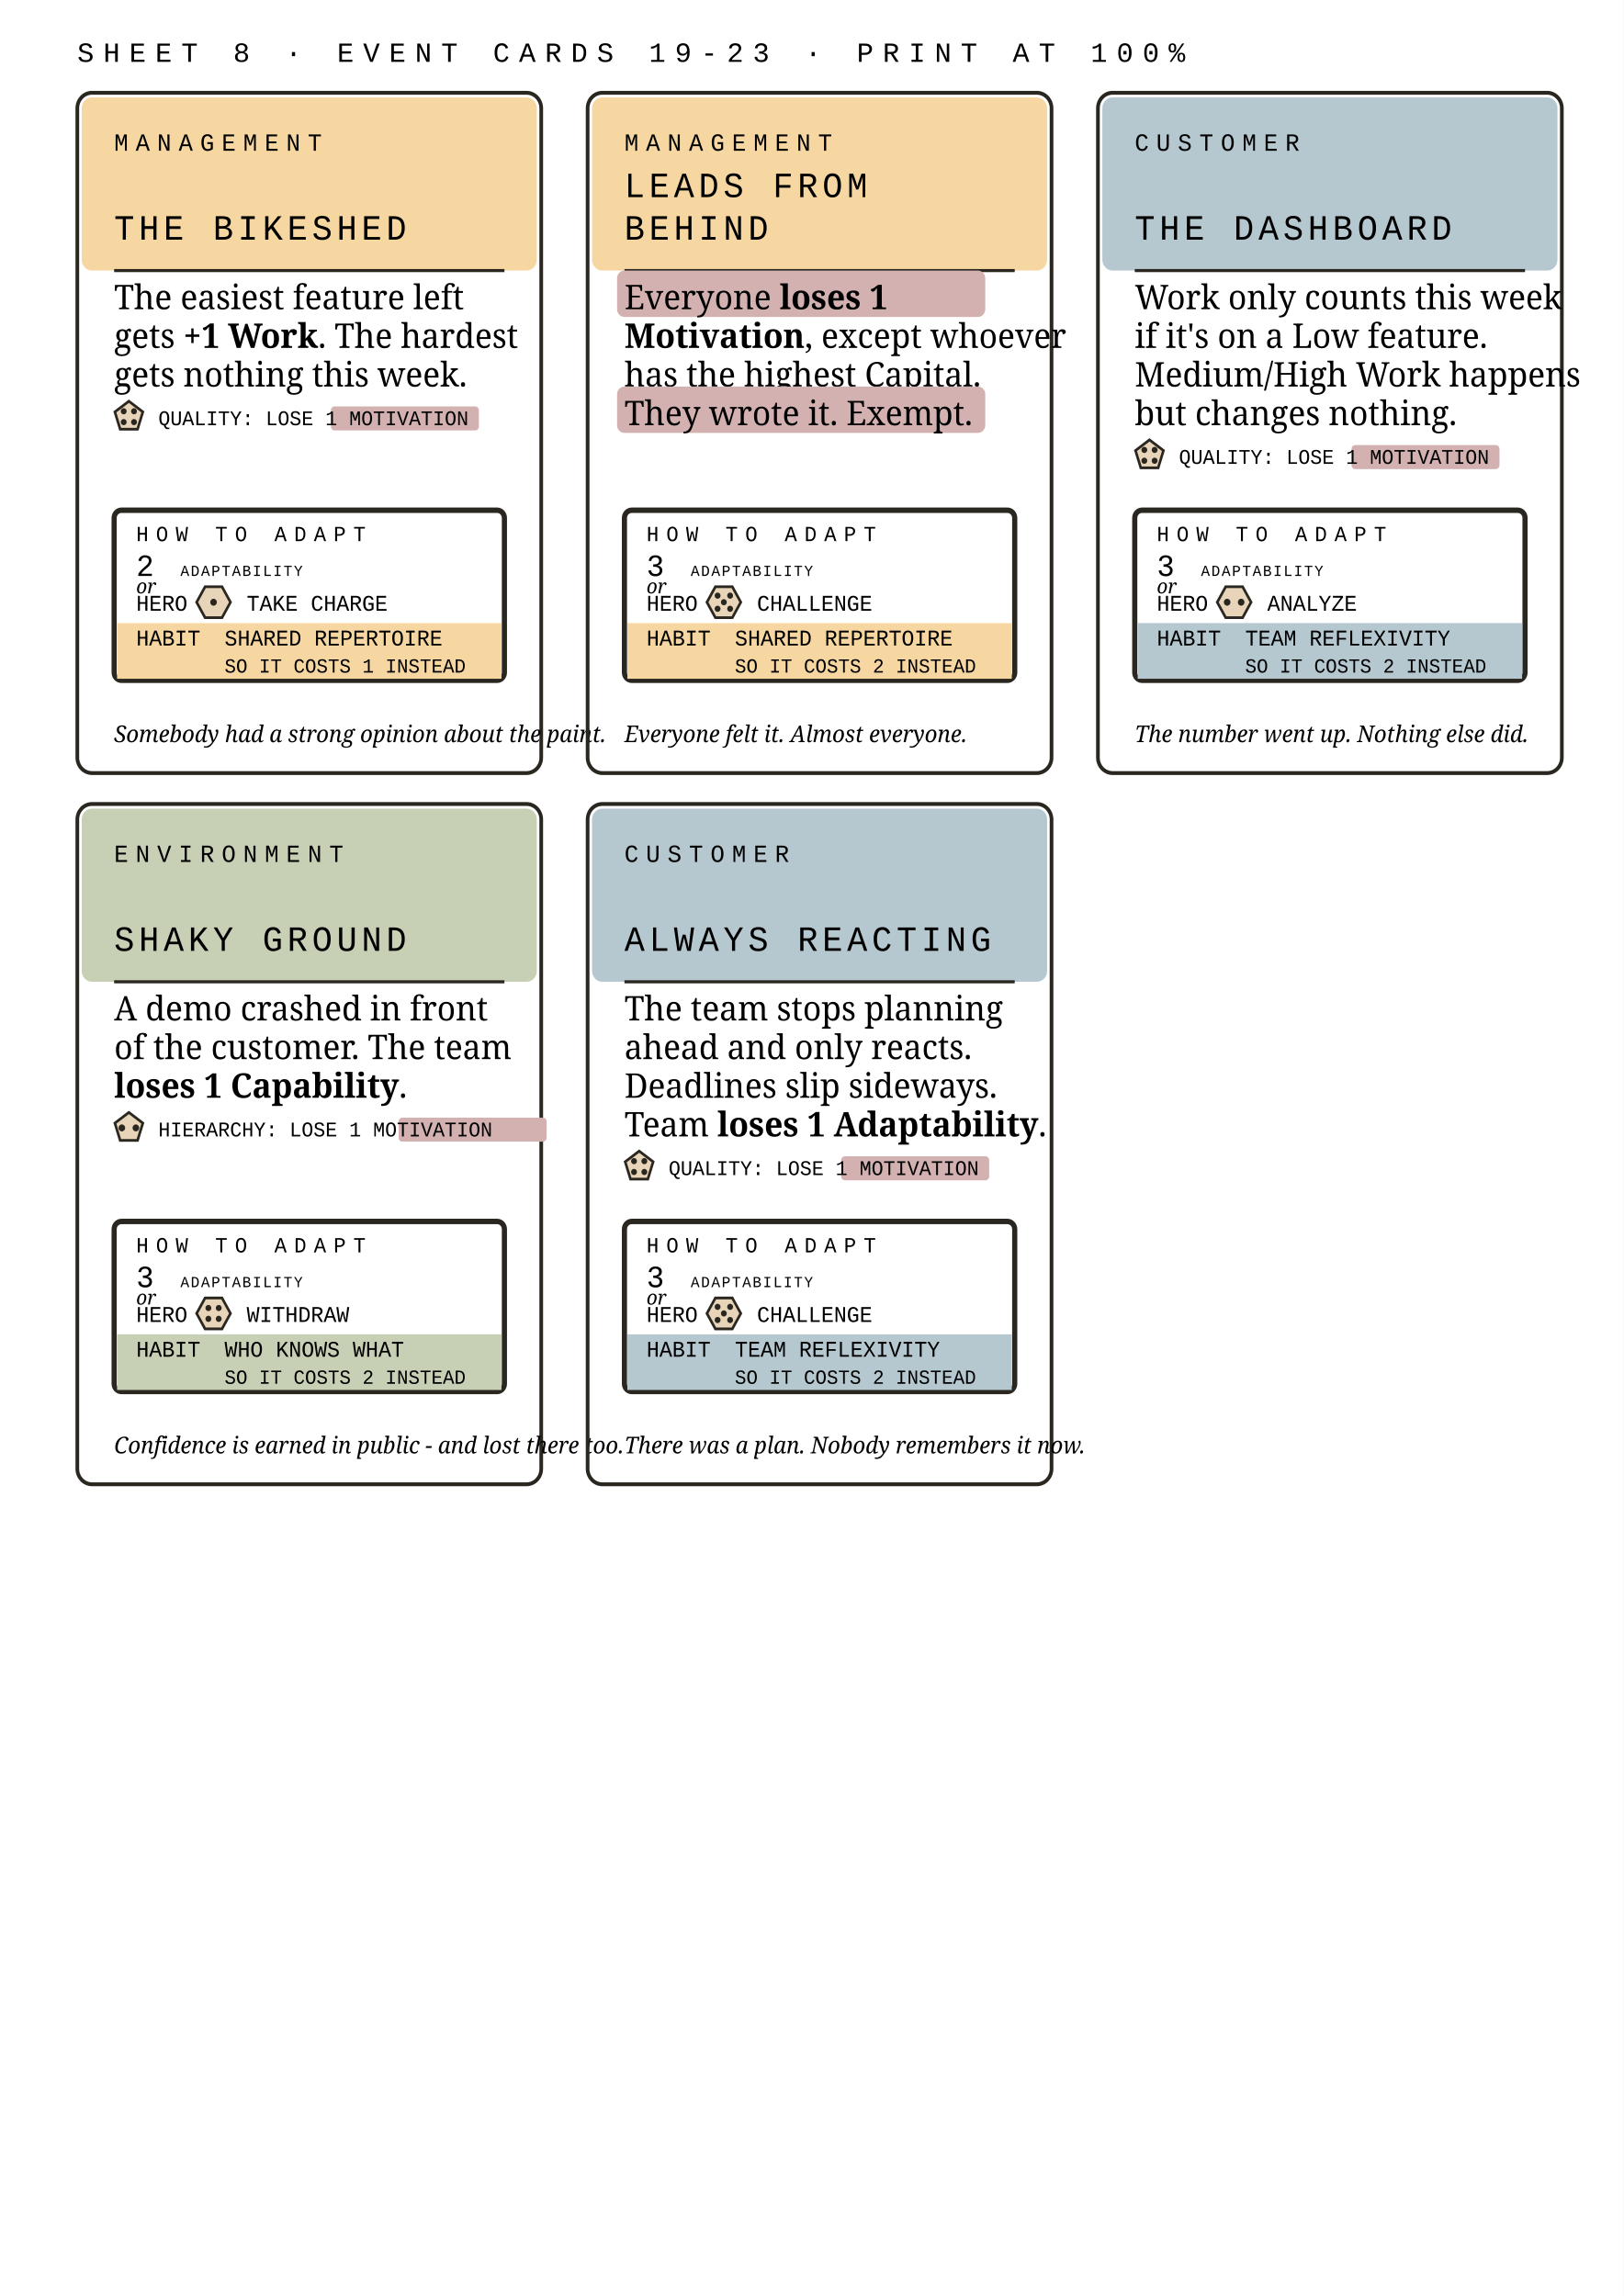
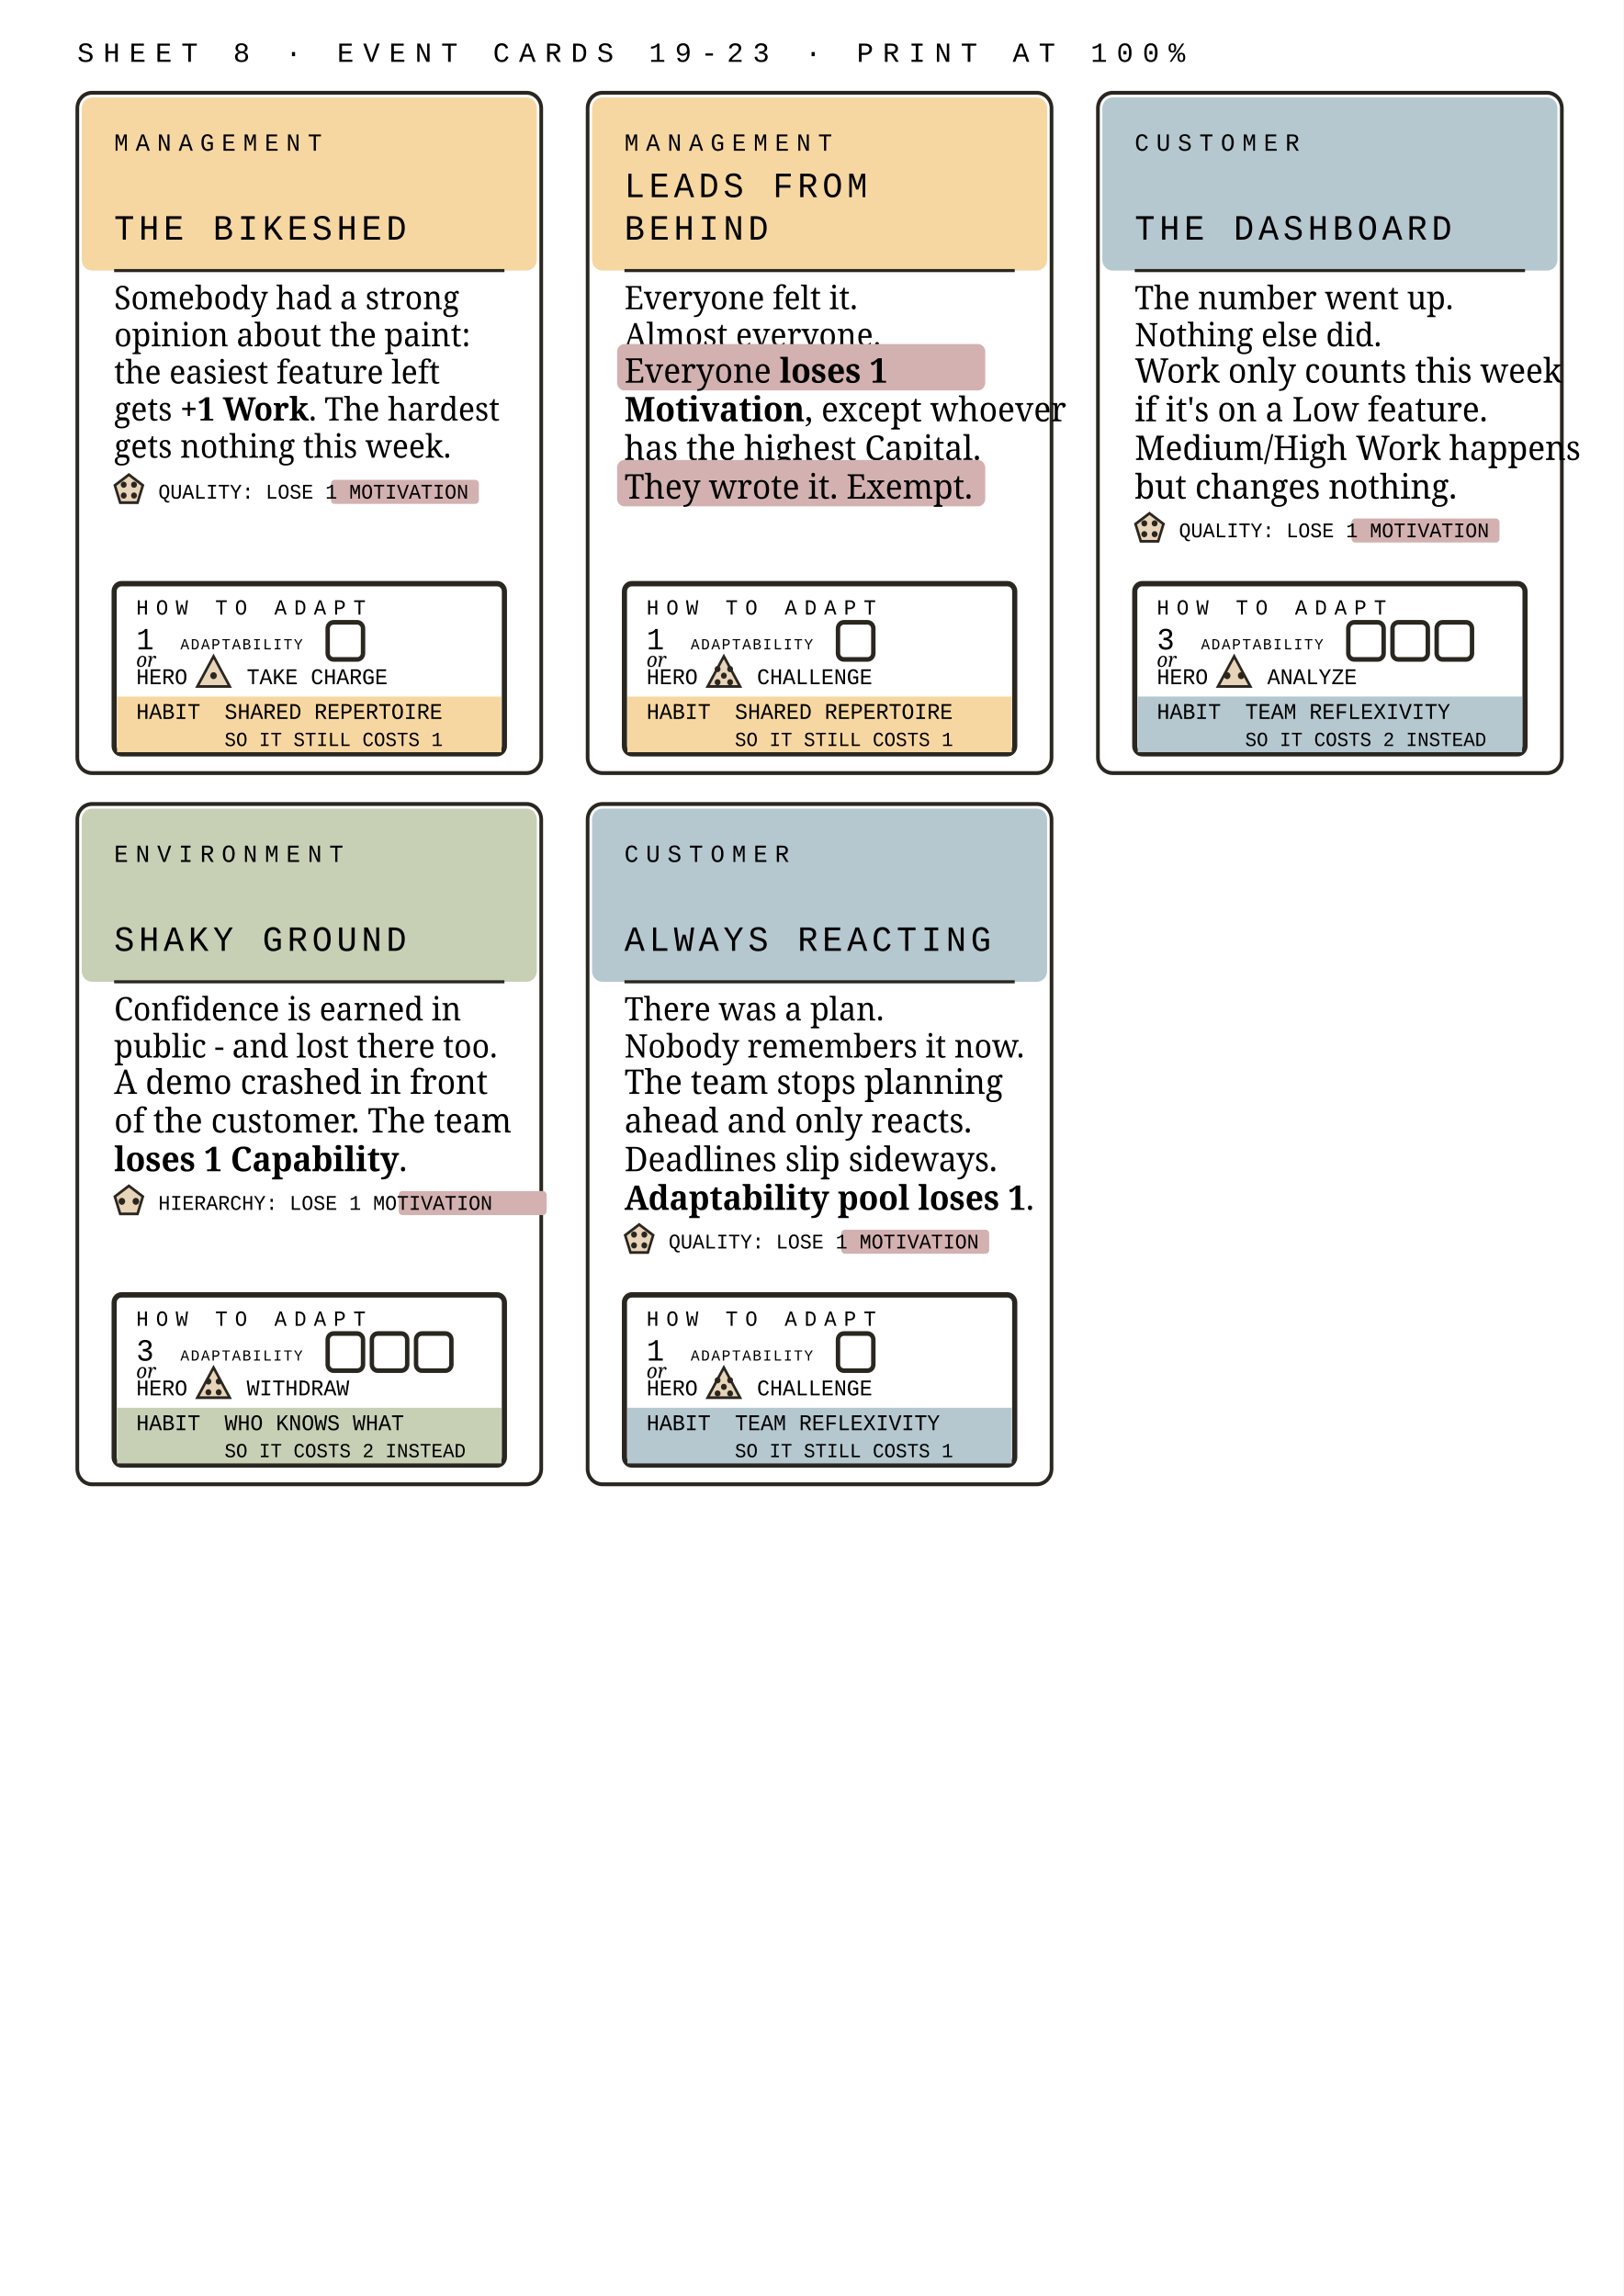
<svg xmlns="http://www.w3.org/2000/svg" width="210mm" height="297mm" viewBox="0 0 210 297">
  <style>
  .s { font-family:"EB Garamond",Garamond,Georgia,serif; fill:#000000; }
  .m { font-family:"IBM Plex Mono","Courier New",monospace; fill:#000000; }
  .c { fill:none; stroke:#2A2620; stroke-width:.5; }
  .h { stroke:#2A2620; stroke-width:.4; fill:none; }
  .w { fill:none; stroke:#2A2620; stroke-width:.7; }
  .q { fill:#000000; }
  .lb { font-family:"IBM Plex Mono","Courier New",monospace; font-size:2.9px; fill:#000000; }
  .vl { font-family:"IBM Plex Mono","Courier New",monospace; font-size:2.9px; fill:#000000; }
  .ic { fill:#E8D4B8; stroke:#2A2620; stroke-width:.35; }
  .pip { fill:#2A2620; stroke:none; }
  .trust { fill:#000000; }
  .capab { fill:#000000; }
  .shpra { fill:#000000; }
  .adapt { fill:#000000; }
  /* header tint = the Ledger row that answers this category */
  .cat-ppl  { fill:#D3CEDF; }
  .cat-env  { fill:#C7CFB5; }
  .cat-mgmt { fill:#F7D7A1; }
  .cat-cust { fill:#B5C7CF; }
</style>
  <defs>
    <g id="i-base">
      <rect x="-2.1" y="-2.1" width="4.2" height="4.2" rx=".3" class="ic" />
    </g>
-     <g id="i-legs">
+     <g id="i-head">
      <polygon points="0,-2.5 2.2,1.4 -2.2,1.4" class="ic" />
-     </g>
-     <g id="i-head">
-       <polygon points="2.3,0 1.15,2 -1.15,2 -2.3,0 -1.15,-2 1.15,-2" class="ic" />
    </g>
    <g id="i-item">
      <polygon points="0,-2.6 2.6,0 0,2.6 -2.6,0" class="ic" />
    </g>
    <g id="i-torso">
      <polygon points="0,-2 1.9,-.62 1.18,1.62 -1.18,1.62 -1.9,-.62" class="ic" />
    </g>
    <g id="q1">
      <circle cx="0" cy="0" r=".45" class="pip" />
    </g>
    <g id="q2">
      <circle cx="-.95" cy="0" r=".45" class="pip" />
      <circle cx=".95" cy="0" r=".45" class="pip" />
    </g>
    <g id="q3">
      <circle cx="0" cy="-.95" r=".45" class="pip" />
      <circle cx="-.95" cy=".8" r=".45" class="pip" />
      <circle cx=".95" cy=".8" r=".45" class="pip" />
    </g>
    <g id="q4">
      <circle cx="-.7" cy="-.7" r=".4" class="pip" />
      <circle cx=".7" cy="-.7" r=".4" class="pip" />
      <circle cx="-.7" cy=".7" r=".4" class="pip" />
      <circle cx=".7" cy=".7" r=".4" class="pip" />
    </g>
    <g id="q5">
      <circle cx="-.85" cy="-.85" r=".4" class="pip" />
      <circle cx=".85" cy="-.85" r=".4" class="pip" />
      <circle cx="0" cy="0" r=".4" class="pip" />
      <circle cx="-.85" cy=".85" r=".4" class="pip" />
      <circle cx=".85" cy=".85" r=".4" class="pip" />
    </g>
    <g id="bikeshed" transform="scale(.952381,1)">
      <rect x=".6" y=".6" width="61.8" height="22.4" rx="1.4" class="cat-mgmt" />
      <rect width="63" height="88" rx="2" class="c" />
      <text x="5" y="7.5" class="m q" font-size="3.2" letter-spacing="1">MANAGEMENT</text>
      <text x="5" y="19" class="m" font-size="4.6" letter-spacing=".6">THE BIKESHED</text>
      <line x1="5" y1="23" x2="58" y2="23" class="h" stroke-width=".7" />
-       <text x="5" y="28" class="s" font-size="4.4">The easiest feature left</text>
-       <text x="5" y="33" class="s" font-size="4.4">gets <tspan font-weight="bold">+1 Work</tspan>. The hardest</text>
-       <text x="5" y="38" class="s" font-size="4.4">gets nothing this week.</text>
-       <g transform="translate(7,41.9)">
-         <use href="#i-torso" />
-         <use href="#q4" />
-       </g>
-       <rect x="34.44" y="40.57" width="20.09" height="3.11" rx=".5" fill="#D3B1B1" />
-       <text x="11" y="43" class="m" font-size="2.7">QUALITY: LOSE 1 MOTIVATION</text>
-       <rect x="5" y="54" width="53" height="22" rx="1" class="w" />
-       <text x="8" y="58" class="m q" font-size="2.8" letter-spacing="1">HOW TO ADAPT</text>
-       <text x="8" y="62.5" class="m" font-size="4">2</text>
-       <text x="14" y="62.5" class="m q" font-size="2" letter-spacing=".2">ADAPTABILITY</text>
-       <text x="8" y="64.75" class="s q" font-size="2.6" font-style="italic">or</text>
-       <rect x="5.4" y="68.6" width="52.2" height="7.2" class="cat-mgmt" />
-       <text x="8" y="67" class="lb">HERO</text>
-       <g transform="translate(18.5,65.9)">
-         <use href="#i-head" />
-         <use href="#q1" />
-       </g>
-       <text x="23" y="67" class="vl">TAKE CHARGE</text>
-       <text x="8" y="71.5" class="lb">HABIT</text>
-       <text x="20" y="71.5" class="vl shpra">SHARED REPERTOIRE</text>
-       <text x="20" y="75" class="m" font-size="2.6">SO IT COSTS 1 INSTEAD</text>
-       <text x="5" y="84" class="s" font-size="3" font-style="italic">Somebody had a strong opinion about the paint.</text>
+       <text x="5" y="28" class="s" font-size="4.2">Somebody had a strong</text>
+       <text x="5" y="32.8" class="s" font-size="4.2">opinion about the paint:</text>
+       <text x="5" y="37.6" class="s" font-size="4.2">the easiest feature left</text>
+       <text x="5" y="42.4" class="s" font-size="4.2">gets <tspan font-weight="bold">+1 Work</tspan>. The hardest</text>
+       <text x="5" y="47.2" class="s" font-size="4.2">gets nothing this week.</text>
+       <g transform="translate(0,9.5)">
+         <g transform="translate(7,41.9)">
+           <use href="#i-torso" />
+           <use href="#q4" />
+         </g>
+         <rect x="34.44" y="40.57" width="20.09" height="3.11" rx=".5" fill="#D3B1B1" />
+         <text x="11" y="43" class="m" font-size="2.7">QUALITY: LOSE 1 MOTIVATION</text>
+         <rect x="5" y="54" width="53" height="22" rx="1" class="w" />
+         <text x="8" y="58" class="m q" font-size="2.8" letter-spacing="1">HOW TO ADAPT</text>
+         <text x="8" y="62.5" class="m" font-size="4">1</text>
+         <text x="14" y="62.5" class="m q" font-size="2" letter-spacing=".2">ADAPTABILITY</text>
+         <text x="8" y="64.75" class="s q" font-size="2.6" font-style="italic">or</text>
+         <rect x="5.4" y="68.6" width="52.2" height="7.2" class="cat-mgmt" />
+         <text x="8" y="67" class="lb">HERO</text>
+         <g transform="translate(18.5,65.9)">
+           <use href="#i-head" />
+           <use href="#q1" />
+         </g>
+         <text x="23" y="67" class="vl">TAKE CHARGE</text>
+         <text x="8" y="71.5" class="lb">HABIT</text>
+         <text x="20" y="71.5" class="vl shpra">SHARED REPERTOIRE</text>
+         <text x="20" y="75" class="m" font-size="2.6">SO IT STILL COSTS 1</text>
+         <use href="#cost1" />
+       </g>
    </g>
    <g id="leadsbehind" transform="scale(.952381,1)">
      <rect x=".6" y=".6" width="61.8" height="22.4" rx="1.4" class="cat-mgmt" />
      <rect width="63" height="88" rx="2" class="c" />
      <text x="5" y="7.5" class="m q" font-size="3.2" letter-spacing="1">MANAGEMENT</text>
      <text x="5" y="13.5" class="m" font-size="4.6" letter-spacing=".6">LEADS FROM</text>
      <text x="5" y="19" class="m" font-size="4.6" letter-spacing=".6">BEHIND</text>
      <line x1="5" y1="23" x2="58" y2="23" class="h" stroke-width=".7" />
-       <rect x="4" y="23" width="50" height="6" rx="1" fill="#D3B1B1" />
-       <text x="5" y="28" class="s" font-size="4.4">Everyone <tspan font-weight="bold">loses 1</tspan>
-       </text>
-       <text x="5" y="33" class="s" font-size="4.4">
-         <tspan font-weight="bold">Motivation</tspan>, except whoever</text>
-       <text x="5" y="38" class="s" font-size="4.4">has the highest Capital.</text>
-       <rect x="4" y="38" width="50" height="6" rx="1" fill="#D3B1B1" />
-       <text x="5" y="43" class="s" font-size="4.4">They wrote it. Exempt.</text>
-       <rect x="5" y="54" width="53" height="22" rx="1" class="w" />
-       <text x="8" y="58" class="m q" font-size="2.8" letter-spacing="1">HOW TO ADAPT</text>
-       <text x="8" y="62.5" class="m" font-size="4">3</text>
-       <text x="14" y="62.5" class="m q" font-size="2" letter-spacing=".2">ADAPTABILITY</text>
-       <text x="8" y="64.75" class="s q" font-size="2.6" font-style="italic">or</text>
-       <rect x="5.4" y="68.6" width="52.2" height="7.2" class="cat-mgmt" />
-       <text x="8" y="67" class="lb">HERO</text>
-       <g transform="translate(18.5,65.9)">
-         <use href="#i-head" />
-         <use href="#q5" />
-       </g>
-       <text x="23" y="67" class="vl">CHALLENGE</text>
-       <text x="8" y="71.5" class="lb">HABIT</text>
-       <text x="20" y="71.5" class="vl shpra">SHARED REPERTOIRE</text>
-       <text x="20" y="75" class="m" font-size="2.6">SO IT COSTS 2 INSTEAD</text>
-       <text x="5" y="84" class="s" font-size="3" font-style="italic">Everyone felt it. Almost everyone.</text>
+       <text x="5" y="28" class="s" font-size="4.2">Everyone felt it.</text>
+       <text x="5" y="32.8" class="s" font-size="4.2">Almost everyone.</text>
+       <g transform="translate(0,9.5)">
+         <rect x="4" y="23" width="50" height="6" rx="1" fill="#D3B1B1" />
+         <text x="5" y="28" class="s" font-size="4.4">Everyone <tspan font-weight="bold">loses 1</tspan>
+         </text>
+         <text x="5" y="33" class="s" font-size="4.4">
+           <tspan font-weight="bold">Motivation</tspan>, except whoever</text>
+         <text x="5" y="38" class="s" font-size="4.4">has the highest Capital.</text>
+         <rect x="4" y="38" width="50" height="6" rx="1" fill="#D3B1B1" />
+         <text x="5" y="43" class="s" font-size="4.4">They wrote it. Exempt.</text>
+         <rect x="5" y="54" width="53" height="22" rx="1" class="w" />
+         <text x="8" y="58" class="m q" font-size="2.8" letter-spacing="1">HOW TO ADAPT</text>
+         <text x="8" y="62.5" class="m" font-size="4">1</text>
+         <text x="14" y="62.5" class="m q" font-size="2" letter-spacing=".2">ADAPTABILITY</text>
+         <text x="8" y="64.75" class="s q" font-size="2.6" font-style="italic">or</text>
+         <rect x="5.4" y="68.6" width="52.2" height="7.2" class="cat-mgmt" />
+         <text x="8" y="67" class="lb">HERO</text>
+         <g transform="translate(18.5,65.9)">
+           <use href="#i-head" />
+           <use href="#q5" />
+         </g>
+         <text x="23" y="67" class="vl">CHALLENGE</text>
+         <text x="8" y="71.5" class="lb">HABIT</text>
+         <text x="20" y="71.5" class="vl shpra">SHARED REPERTOIRE</text>
+         <text x="20" y="75" class="m" font-size="2.6">SO IT STILL COSTS 1</text>
+         <use href="#cost1" />
+       </g>
    </g>
    <g id="dashboard" transform="scale(.952381,1)">
      <rect x=".6" y=".6" width="61.8" height="22.4" rx="1.4" class="cat-cust" />
      <rect width="63" height="88" rx="2" class="c" />
      <text x="5" y="7.5" class="m q" font-size="3.2" letter-spacing="1">CUSTOMER</text>
      <text x="5" y="19" class="m" font-size="4.6" letter-spacing=".6">THE DASHBOARD</text>
      <line x1="5" y1="23" x2="58" y2="23" class="h" stroke-width=".7" />
-       <text x="5" y="28" class="s" font-size="4.4">Work only counts this week</text>
-       <text x="5" y="33" class="s" font-size="4.4">if it's on a Low feature.</text>
-       <text x="5" y="38" class="s" font-size="4.4">Medium/High Work happens</text>
-       <text x="5" y="43" class="s" font-size="4.4">but changes nothing.</text>
-       <g transform="translate(7,46.9)">
-         <use href="#i-torso" />
-         <use href="#q4" />
-       </g>
-       <rect x="34.44" y="45.57" width="20.09" height="3.11" rx=".5" fill="#D3B1B1" />
-       <text x="11" y="48" class="m" font-size="2.7">QUALITY: LOSE 1 MOTIVATION</text>
-       <rect x="5" y="54" width="53" height="22" rx="1" class="w" />
-       <text x="8" y="58" class="m q" font-size="2.8" letter-spacing="1">HOW TO ADAPT</text>
-       <text x="8" y="62.5" class="m" font-size="4">3</text>
-       <text x="14" y="62.5" class="m q" font-size="2" letter-spacing=".2">ADAPTABILITY</text>
-       <text x="8" y="64.75" class="s q" font-size="2.6" font-style="italic">or</text>
-       <rect x="5.4" y="68.6" width="52.2" height="7.2" class="cat-cust" />
-       <text x="8" y="67" class="lb">HERO</text>
-       <g transform="translate(18.5,65.9)">
-         <use href="#i-head" />
-         <use href="#q2" />
-       </g>
-       <text x="23" y="67" class="vl">ANALYZE</text>
-       <text x="8" y="71.5" class="lb">HABIT</text>
-       <text x="20" y="71.5" class="vl adapt">TEAM REFLEXIVITY</text>
-       <text x="20" y="75" class="m" font-size="2.6">SO IT COSTS 2 INSTEAD</text>
-       <text x="5" y="84" class="s" font-size="3" font-style="italic">The number went up. Nothing else did.</text>
+       <text x="5" y="28" class="s" font-size="4.2">The number went up.</text>
+       <text x="5" y="32.8" class="s" font-size="4.2">Nothing else did.</text>
+       <g transform="translate(0,9.5)">
+         <text x="5" y="28" class="s" font-size="4.4">Work only counts this week</text>
+         <text x="5" y="33" class="s" font-size="4.4">if it's on a Low feature.</text>
+         <text x="5" y="38" class="s" font-size="4.4">Medium/High Work happens</text>
+         <text x="5" y="43" class="s" font-size="4.4">but changes nothing.</text>
+         <g transform="translate(7,46.9)">
+           <use href="#i-torso" />
+           <use href="#q4" />
+         </g>
+         <rect x="34.44" y="45.57" width="20.09" height="3.11" rx=".5" fill="#D3B1B1" />
+         <text x="11" y="48" class="m" font-size="2.7">QUALITY: LOSE 1 MOTIVATION</text>
+         <rect x="5" y="54" width="53" height="22" rx="1" class="w" />
+         <text x="8" y="58" class="m q" font-size="2.8" letter-spacing="1">HOW TO ADAPT</text>
+         <text x="8" y="62.5" class="m" font-size="4">3</text>
+         <text x="14" y="62.5" class="m q" font-size="2" letter-spacing=".2">ADAPTABILITY</text>
+         <text x="8" y="64.75" class="s q" font-size="2.6" font-style="italic">or</text>
+         <rect x="5.4" y="68.6" width="52.2" height="7.2" class="cat-cust" />
+         <text x="8" y="67" class="lb">HERO</text>
+         <g transform="translate(18.5,65.9)">
+           <use href="#i-head" />
+           <use href="#q2" />
+         </g>
+         <text x="23" y="67" class="vl">ANALYZE</text>
+         <text x="8" y="71.5" class="lb">HABIT</text>
+         <text x="20" y="71.5" class="vl adapt">TEAM REFLEXIVITY</text>
+         <text x="20" y="75" class="m" font-size="2.6">SO IT COSTS 2 INSTEAD</text>
+         <use href="#cost3" />
+       </g>
    </g>
    <g id="confidence" transform="scale(.952381,1)">
      <rect x=".6" y=".6" width="61.8" height="22.4" rx="1.4" class="cat-env" />
      <rect width="63" height="88" rx="2" class="c" />
      <text x="5" y="7.5" class="m q" font-size="3.2" letter-spacing="1">ENVIRONMENT</text>
      <text x="5" y="19" class="m" font-size="4.6" letter-spacing=".6">SHAKY GROUND</text>
      <line x1="5" y1="23" x2="58" y2="23" class="h" stroke-width=".7" />
-       <text x="5" y="28" class="s" font-size="4.4">A demo crashed in front</text>
-       <text x="5" y="33" class="s" font-size="4.4">of the customer. The team</text>
-       <text x="5" y="38" class="s" font-size="4.4">
-         <tspan font-weight="bold">loses 1 Capability</tspan>.</text>
-       <g transform="translate(7,41.9)">
-         <use href="#i-torso" />
-         <use href="#q2" />
-       </g>
-       <rect x="43.64" y="40.57" width="20.09" height="3.11" rx=".5" fill="#D3B1B1" />
-       <text x="11" y="43" class="m" font-size="2.7">HIERARCHY: LOSE 1 MOTIVATION</text>
-       <rect x="5" y="54" width="53" height="22" rx="1" class="w" />
-       <text x="8" y="58" class="m q" font-size="2.8" letter-spacing="1">HOW TO ADAPT</text>
-       <text x="8" y="62.5" class="m" font-size="4">3</text>
-       <text x="14" y="62.5" class="m q" font-size="2" letter-spacing=".2">ADAPTABILITY</text>
-       <text x="8" y="64.75" class="s q" font-size="2.6" font-style="italic">or</text>
-       <rect x="5.4" y="68.6" width="52.2" height="7.2" class="cat-env" />
-       <text x="8" y="67" class="lb">HERO</text>
-       <g transform="translate(18.5,65.9)">
-         <use href="#i-head" />
-         <use href="#q4" />
-       </g>
-       <text x="23" y="67" class="vl">WITHDRAW</text>
-       <text x="8" y="71.5" class="lb">HABIT</text>
-       <text x="20" y="71.5" class="vl capab">WHO KNOWS WHAT</text>
-       <text x="20" y="75" class="m" font-size="2.6">SO IT COSTS 2 INSTEAD</text>
-       <text x="5" y="84" class="s" font-size="3" font-style="italic">Confidence is earned in public - and lost there too.</text>
+       <text x="5" y="28" class="s" font-size="4.2">Confidence is earned in</text>
+       <text x="5" y="32.8" class="s" font-size="4.2">public - and lost there too.</text>
+       <g transform="translate(0,9.5)">
+         <text x="5" y="28" class="s" font-size="4.4">A demo crashed in front</text>
+         <text x="5" y="33" class="s" font-size="4.4">of the customer. The team</text>
+         <text x="5" y="38" class="s" font-size="4.4">
+           <tspan font-weight="bold">loses 1 Capability</tspan>.</text>
+         <g transform="translate(7,41.9)">
+           <use href="#i-torso" />
+           <use href="#q2" />
+         </g>
+         <rect x="43.64" y="40.57" width="20.09" height="3.11" rx=".5" fill="#D3B1B1" />
+         <text x="11" y="43" class="m" font-size="2.7">HIERARCHY: LOSE 1 MOTIVATION</text>
+         <rect x="5" y="54" width="53" height="22" rx="1" class="w" />
+         <text x="8" y="58" class="m q" font-size="2.8" letter-spacing="1">HOW TO ADAPT</text>
+         <text x="8" y="62.5" class="m" font-size="4">3</text>
+         <text x="14" y="62.5" class="m q" font-size="2" letter-spacing=".2">ADAPTABILITY</text>
+         <text x="8" y="64.75" class="s q" font-size="2.6" font-style="italic">or</text>
+         <rect x="5.4" y="68.6" width="52.2" height="7.2" class="cat-env" />
+         <text x="8" y="67" class="lb">HERO</text>
+         <g transform="translate(18.5,65.9)">
+           <use href="#i-head" />
+           <use href="#q4" />
+         </g>
+         <text x="23" y="67" class="vl">WITHDRAW</text>
+         <text x="8" y="71.5" class="lb">HABIT</text>
+         <text x="20" y="71.5" class="vl capab">WHO KNOWS WHAT</text>
+         <text x="20" y="75" class="m" font-size="2.6">SO IT COSTS 2 INSTEAD</text>
+         <use href="#cost3" />
+       </g>
    </g>
    <g id="reacting" transform="scale(.952381,1)">
      <rect x=".6" y=".6" width="61.8" height="22.4" rx="1.4" class="cat-cust" />
      <rect width="63" height="88" rx="2" class="c" />
      <text x="5" y="7.5" class="m q" font-size="3.2" letter-spacing="1">CUSTOMER</text>
      <text x="5" y="19" class="m" font-size="4.6" letter-spacing=".6">ALWAYS REACTING</text>
      <line x1="5" y1="23" x2="58" y2="23" class="h" stroke-width=".7" />
-       <text x="5" y="28" class="s" font-size="4.4">The team stops planning</text>
-       <text x="5" y="33" class="s" font-size="4.4">ahead and only reacts.</text>
-       <text x="5" y="38" class="s" font-size="4.4">Deadlines slip sideways.</text>
-       <text x="5" y="43" class="s" font-size="4.4">Team <tspan font-weight="bold">loses 1 Adaptability</tspan>.</text>
-       <g transform="translate(7,46.9)">
-         <use href="#i-torso" />
-         <use href="#q4" />
-       </g>
-       <rect x="34.44" y="45.57" width="20.09" height="3.11" rx=".5" fill="#D3B1B1" />
-       <text x="11" y="48" class="m" font-size="2.7">QUALITY: LOSE 1 MOTIVATION</text>
-       <rect x="5" y="54" width="53" height="22" rx="1" class="w" />
-       <text x="8" y="58" class="m q" font-size="2.8" letter-spacing="1">HOW TO ADAPT</text>
-       <text x="8" y="62.5" class="m" font-size="4">3</text>
-       <text x="14" y="62.5" class="m q" font-size="2" letter-spacing=".2">ADAPTABILITY</text>
-       <text x="8" y="64.75" class="s q" font-size="2.6" font-style="italic">or</text>
-       <rect x="5.4" y="68.6" width="52.2" height="7.2" class="cat-cust" />
-       <text x="8" y="67" class="lb">HERO</text>
-       <g transform="translate(18.5,65.9)">
-         <use href="#i-head" />
-         <use href="#q5" />
-       </g>
-       <text x="23" y="67" class="vl">CHALLENGE</text>
-       <text x="8" y="71.5" class="lb">HABIT</text>
-       <text x="20" y="71.5" class="vl adapt">TEAM REFLEXIVITY</text>
-       <text x="20" y="75" class="m" font-size="2.6">SO IT COSTS 2 INSTEAD</text>
-       <text x="5" y="84" class="s" font-size="3" font-style="italic">There was a plan. Nobody remembers it now.</text>
+       <text x="5" y="28" class="s" font-size="4.2">There was a plan.</text>
+       <text x="5" y="32.8" class="s" font-size="4.2">Nobody remembers it now.</text>
+       <g transform="translate(0,9.5)">
+         <text x="5" y="28" class="s" font-size="4.4">The team stops planning</text>
+         <text x="5" y="33" class="s" font-size="4.4">ahead and only reacts.</text>
+         <text x="5" y="38" class="s" font-size="4.4">Deadlines slip sideways.</text>
+         <text x="5" y="43" class="s" font-size="4.4">
+           <tspan font-weight="bold">Adaptability pool loses 1</tspan>.</text>
+         <g transform="translate(7,46.9)">
+           <use href="#i-torso" />
+           <use href="#q4" />
+         </g>
+         <rect x="34.44" y="45.57" width="20.09" height="3.11" rx=".5" fill="#D3B1B1" />
+         <text x="11" y="48" class="m" font-size="2.7">QUALITY: LOSE 1 MOTIVATION</text>
+         <rect x="5" y="54" width="53" height="22" rx="1" class="w" />
+         <text x="8" y="58" class="m q" font-size="2.8" letter-spacing="1">HOW TO ADAPT</text>
+         <text x="8" y="62.5" class="m" font-size="4">1</text>
+         <text x="14" y="62.5" class="m q" font-size="2" letter-spacing=".2">ADAPTABILITY</text>
+         <text x="8" y="64.75" class="s q" font-size="2.6" font-style="italic">or</text>
+         <rect x="5.4" y="68.6" width="52.2" height="7.2" class="cat-cust" />
+         <text x="8" y="67" class="lb">HERO</text>
+         <g transform="translate(18.5,65.9)">
+           <use href="#i-head" />
+           <use href="#q5" />
+         </g>
+         <text x="23" y="67" class="vl">CHALLENGE</text>
+         <text x="8" y="71.5" class="lb">HABIT</text>
+         <text x="20" y="71.5" class="vl adapt">TEAM REFLEXIVITY</text>
+         <text x="20" y="75" class="m" font-size="2.6">SO IT STILL COSTS 1</text>
+         <use href="#cost1" />
+       </g>
+     </g>
+     <g id="cost1" fill="none" stroke="#2A2620" stroke-width=".6">
+       <rect x="34" y="59" width="4.8" height="4.8" rx=".8" />
+     </g>
+     <g id="cost2" fill="none" stroke="#2A2620" stroke-width=".6">
+       <rect x="34" y="59" width="4.8" height="4.8" rx=".8" />
+       <rect x="40" y="59" width="4.8" height="4.8" rx=".8" />
+     </g>
+     <g id="cost3" fill="none" stroke="#2A2620" stroke-width=".6">
+       <rect x="34" y="59" width="4.8" height="4.8" rx=".8" />
+       <rect x="40" y="59" width="4.8" height="4.8" rx=".8" />
+       <rect x="46" y="59" width="4.8" height="4.8" rx=".8" />
    </g>
  </defs>
  <rect width="210" height="297" fill="#FFFFFF" />
  <text x="10" y="8" class="m" font-size="3.6" letter-spacing="1.2">SHEET 8 · EVENT CARDS 19-23 · PRINT AT 100%</text>
  <use href="#bikeshed" x="10" y="12" />
  <use href="#leadsbehind" x="76" y="12" />
  <use href="#dashboard" x="142" y="12" />
  <use href="#confidence" x="10" y="104" />
  <use href="#reacting" x="76" y="104" />
</svg>
